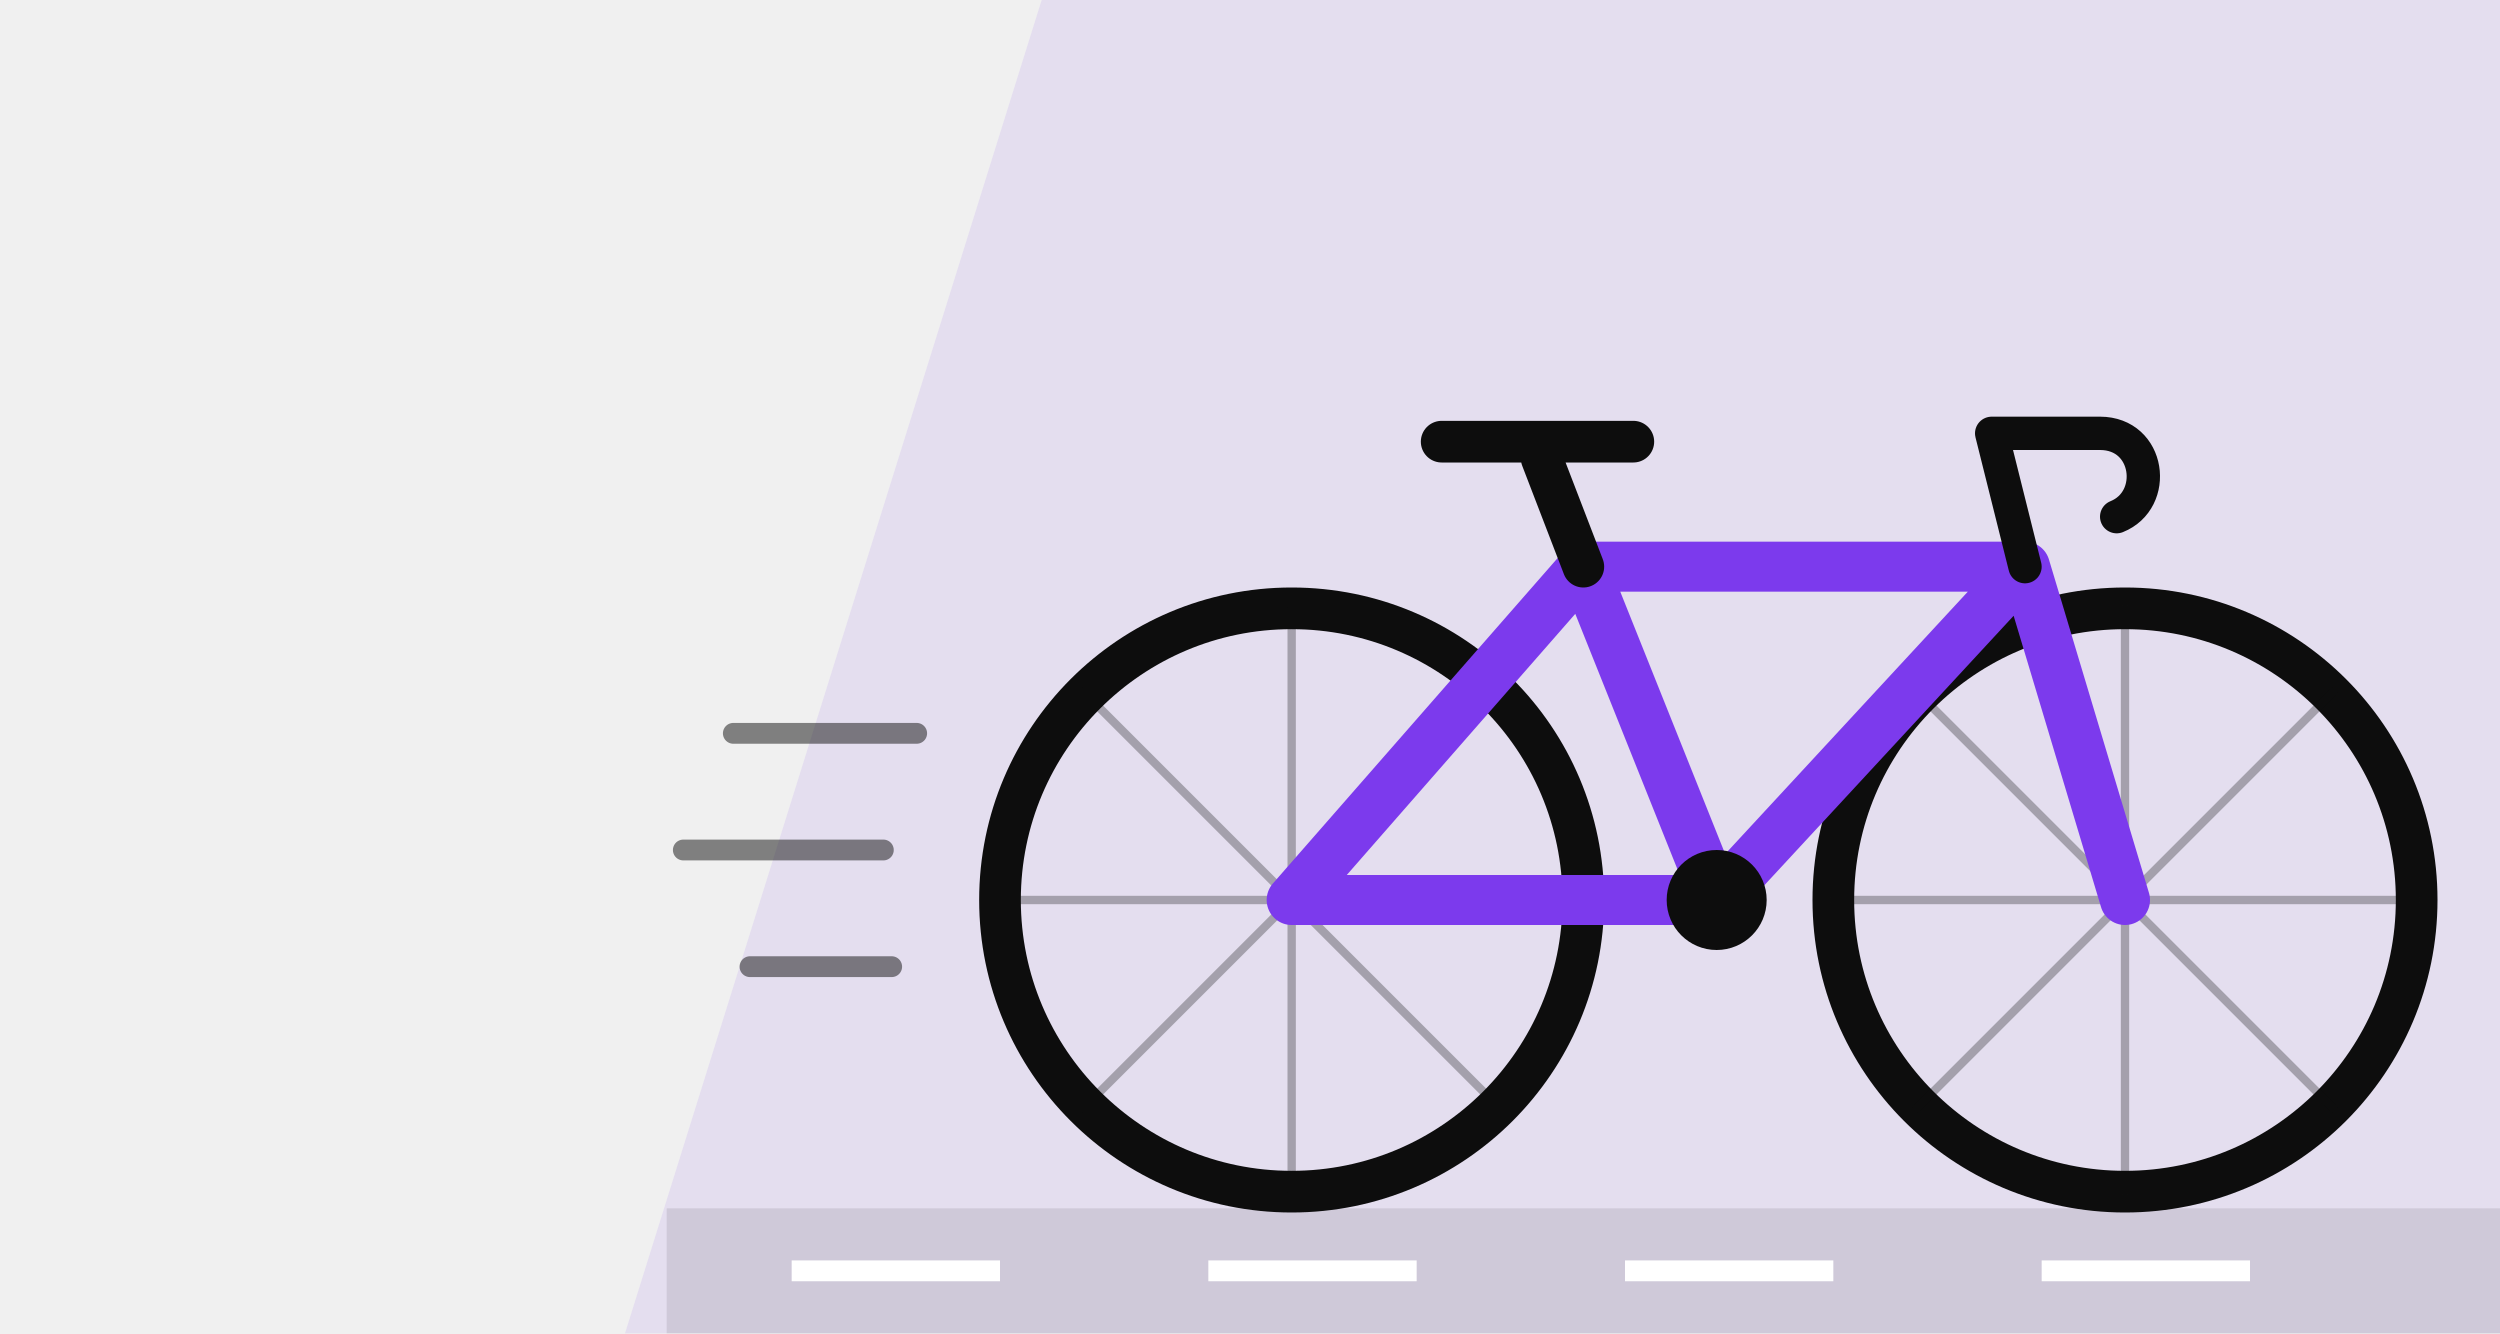
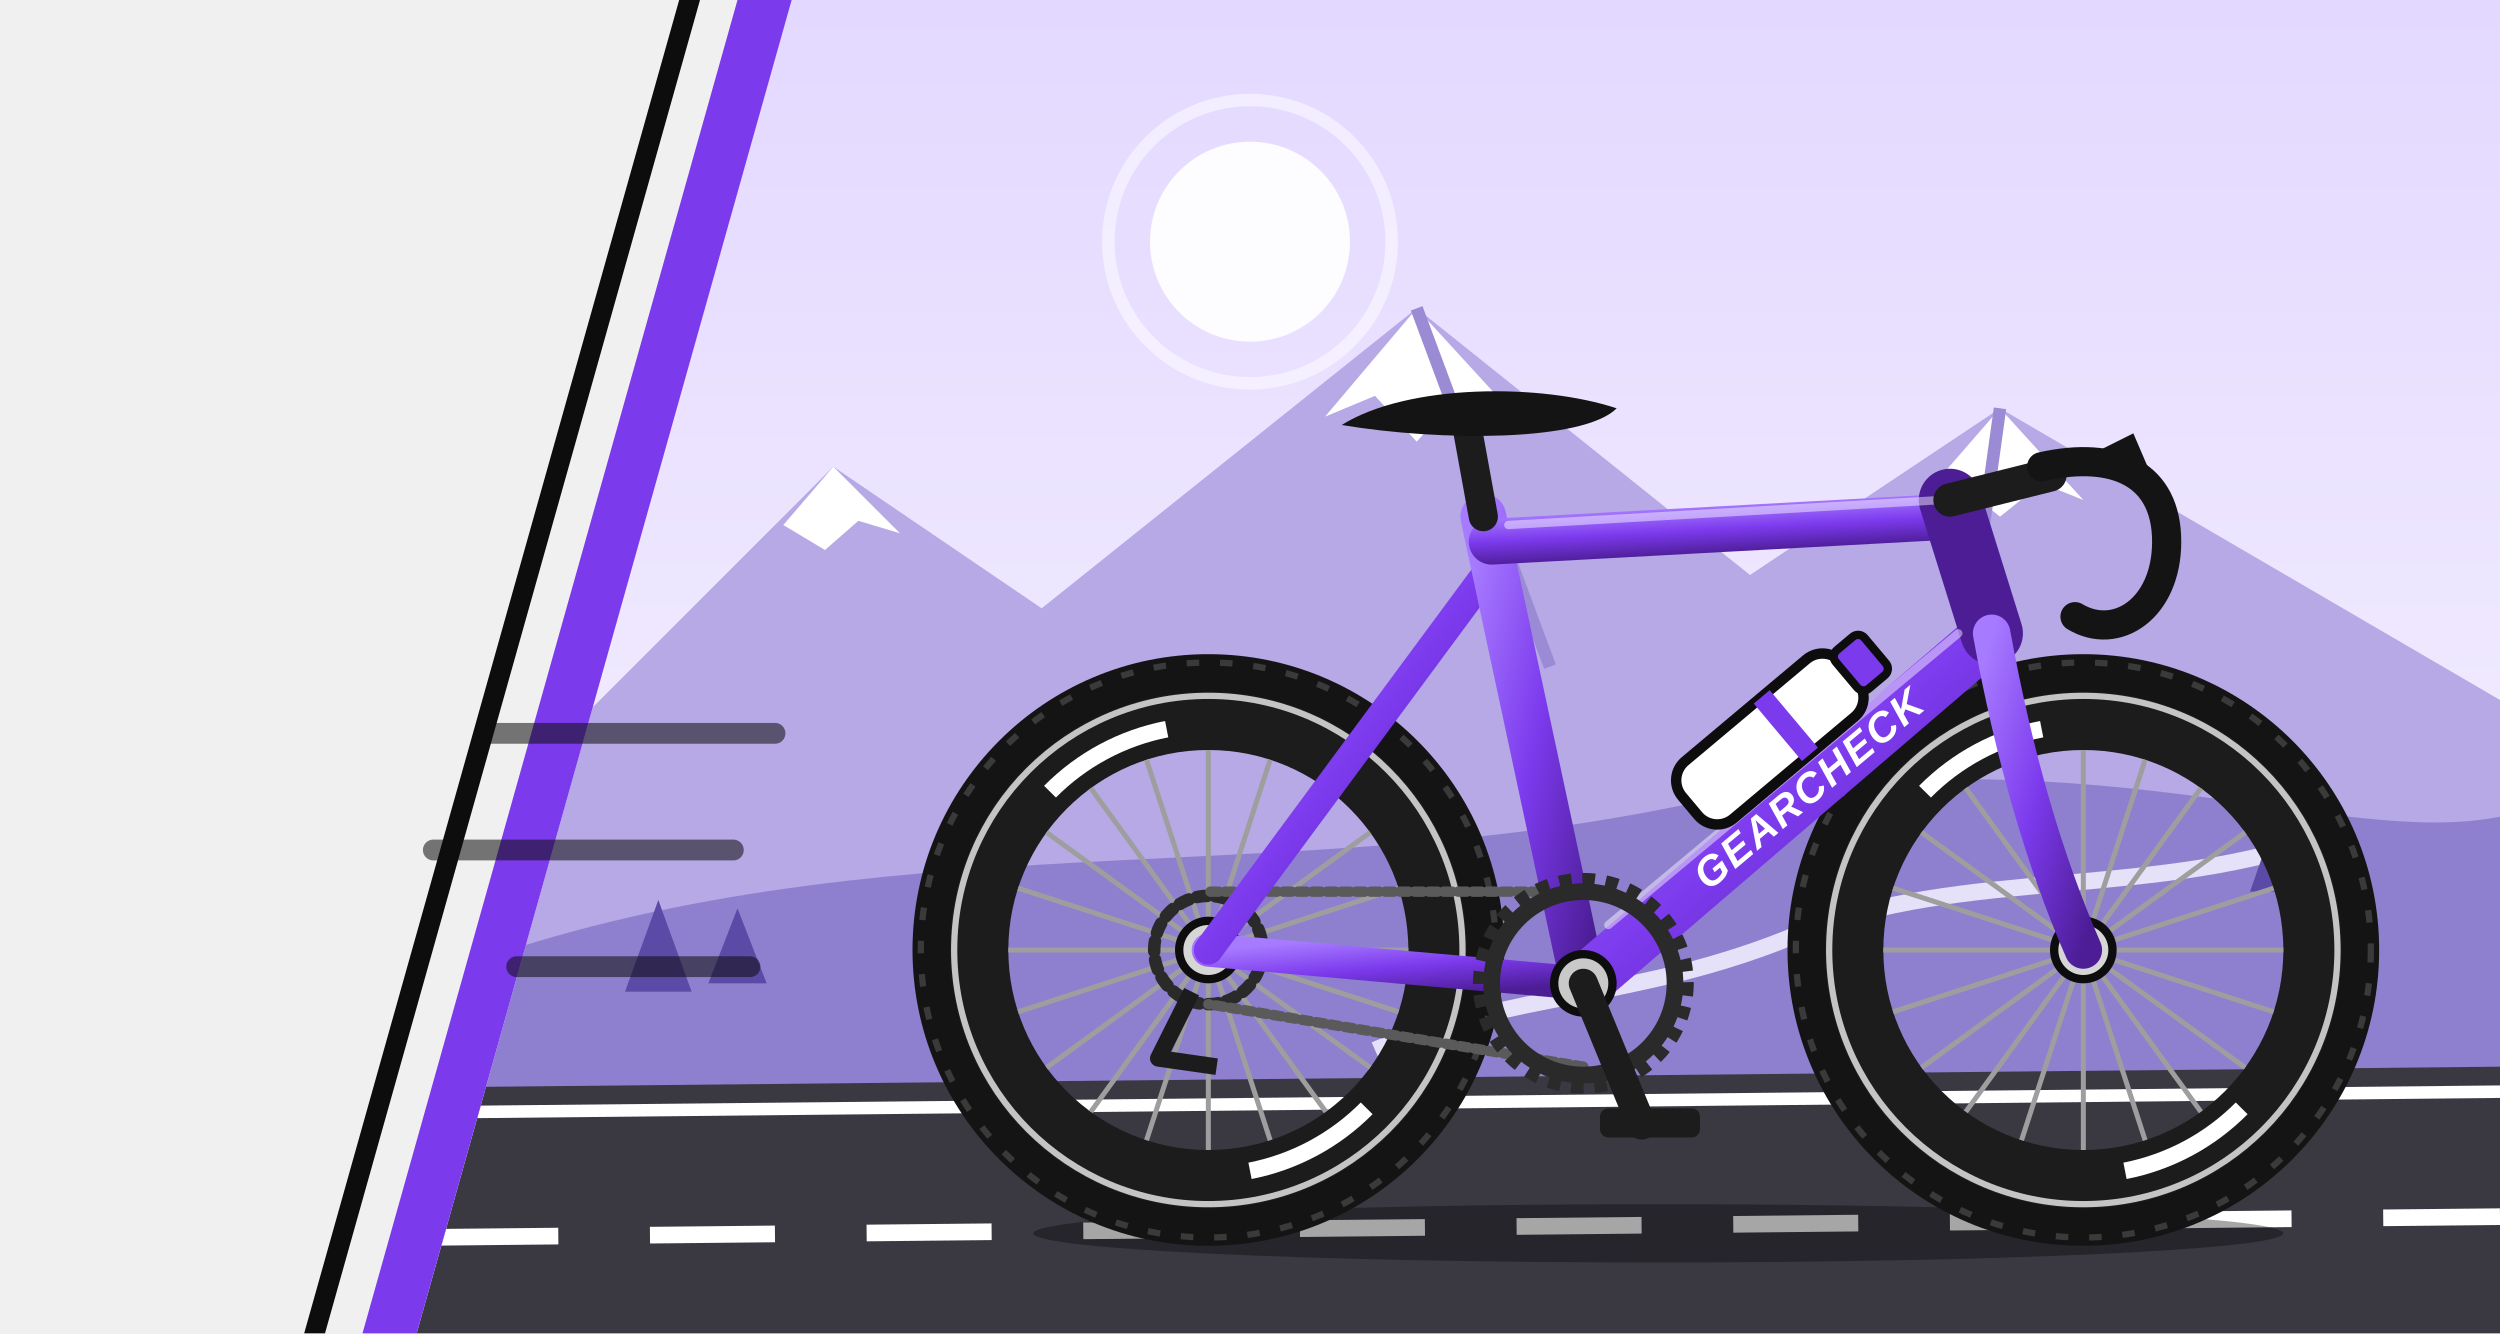
<svg xmlns="http://www.w3.org/2000/svg" viewBox="0 0 600 320" aria-hidden="true">
-   <polygon points="250,0 600,0 600,320 150,320" fill="#7c3aed" opacity="0.1" />
-   <rect x="160" y="290" width="440" height="30" fill="#0d0d0d" opacity="0.1" />
-   <path d="M190 305H240M290 305H340M390 305H440M490 305H540" stroke="#ffffff" stroke-width="5" />
-   <g fill="none" stroke="#0d0d0d" stroke-linecap="round" stroke-linejoin="round">
-     <circle cx="310" cy="216" r="70" stroke-width="10" />
-     <circle cx="510" cy="216" r="70" stroke-width="10" />
-     <g stroke-width="2" opacity="0.3">
-       <path d="M310 146V286M240 216H380M260 166 360 266M360 166 260 266" />
-       <path d="M510 146V286M440 216H580M460 166 560 266M560 166 460 266" />
+   <defs>
+     <clipPath id="panel">
+       <polygon points="190,0 600,0 600,320 100,320" />
+     </clipPath>
+     <linearGradient id="sky" x1="0" y1="0" x2="0" y2="1">
+       <stop offset="0" stop-color="#e3d8ff" />
+       <stop offset="1" stop-color="#faf8ff" />
+     </linearGradient>
+     <linearGradient id="frame" x1="0" y1="0" x2="1" y2="1">
+       <stop offset="0" stop-color="#a77bff" />
+       <stop offset="0.5" stop-color="#7c3aed" />
+       <stop offset="1" stop-color="#4c1d95" />
+     </linearGradient>
+     <g id="spokes" stroke="#9e9e9e" stroke-width="1.2">
+       <path d="M0-48V48" />
+       <path d="M0-48V48" transform="rotate(18)" />
+       <path d="M0-48V48" transform="rotate(36)" />
+       <path d="M0-48V48" transform="rotate(54)" />
+       <path d="M0-48V48" transform="rotate(72)" />
+       <path d="M0-48V48" transform="rotate(90)" />
+       <path d="M0-48V48" transform="rotate(108)" />
+       <path d="M0-48V48" transform="rotate(126)" />
+       <path d="M0-48V48" transform="rotate(144)" />
+       <path d="M0-48V48" transform="rotate(162)" />
    </g>
-     <path d="M310 216 380 136H486L510 216M380 136 412 216H310M412 216 486 136" stroke="#7c3aed" stroke-width="12" />
-     <path d="M380 136 370 110M346 106H392" stroke-width="10" />
-     <path d="M486 136 478 104H504C516 104 518 120 508 124" stroke-width="8" />
-     <circle cx="412" cy="216" r="12" fill="#0d0d0d" stroke-width="0" />
+     <g id="wheel">
+       <circle r="66" fill="none" stroke="#141414" stroke-width="10" />
+       <circle r="69" fill="none" stroke="#3a3a3a" stroke-width="1.5" stroke-dasharray="3 5" />
+       <circle r="55" fill="none" stroke="#1c1c1c" stroke-width="14" />
+       <circle r="61" fill="none" stroke="#c4c4c4" stroke-width="1.5" />
+       <path d="M-38-38A54 54 0 0 1-10-53M38 38A54 54 0 0 1 10 53" fill="none" stroke="#ffffff" stroke-width="4" />
+       <use href="#spokes" />
+       <circle r="7" fill="#d6d6d6" stroke="#0d0d0d" stroke-width="2" />
+     </g>
+   </defs>
+   <g clip-path="url(#panel)">
+     <rect width="600" height="320" fill="url(#sky)" />
+     <circle cx="300" cy="58" r="24" fill="#ffffff" opacity="0.9" />
+     <circle cx="300" cy="58" r="34" fill="none" stroke="#ffffff" stroke-width="3" opacity="0.5" />
+     <polygon points="100,212 200,112 250,146 340,74 420,138 480,98 600,168 600,230 100,230" fill="#b6a9e6" />
+     <polygon points="340,74 362,98 350,95 340,106 330,95 318,100" fill="#ffffff" />
+     <polygon points="200,112 216,128 206,125 198,132 188,126" fill="#ffffff" />
+     <polygon points="480,98 500,120 490,116 480,124 470,116 460,121" fill="#ffffff" />
+     <path d="M340 74 372 160M480 98 470 170" stroke="#9a8bd4" stroke-width="3" />
+     <path d="M100 236C200 196 300 214 400 194S560 204 600 196V262H100Z" fill="#8f80cf" />
+     <path d="M560 200C520 216 470 208 432 224S362 238 330 252" fill="none" stroke="#f4f2ff" stroke-width="4" opacity="0.85" />
+     <g fill="#5b4aa6">
+       <path d="M150 238l8-22 8 22zM170 236l7-18 7 18zM540 214l7-20 7 20zM556 216l6-16 6 16z" />
+     </g>
+     <polygon points="0,262 600,256 600,320 0,320" fill="#3a3942" />
+     <path d="M0 268 600 262" stroke="#ffffff" stroke-width="3" />
+     <path d="M0 298 600 292" stroke="#ffffff" stroke-width="4" stroke-dasharray="30 22" />
+     <ellipse cx="398" cy="296" rx="150" ry="7" fill="#000000" opacity="0.35" />
  </g>
-   <g stroke="#0d0d0d" stroke-width="5" stroke-linecap="round" opacity="0.5">
-     <path d="M176 176h44M164 204h48M180 232h34" />
+   <polygon points="177,0 190,0 100,320 87,320" fill="#7c3aed" />
+   <polygon points="163,0 168,0 78,320 73,320" fill="#0d0d0d" />
+   <g stroke="#0d0d0d" stroke-width="5" stroke-linecap="round" opacity="0.55">
+     <path d="M118 176H186M104 204H176M124 232H180" />
  </g>
+   <use href="#wheel" x="290" y="228" />
+   <use href="#wheel" x="500" y="228" />
+   <g fill="none" stroke-linecap="round" stroke-linejoin="round">
+     <circle cx="290" cy="228" r="13" stroke="#2a2a2a" stroke-width="3" stroke-dasharray="2.5 2" />
+     <path d="M380 214H290M380 256 290 241" stroke="#5a5a5a" stroke-width="2.5" stroke-dasharray="2 1.5" />
+     <path d="M290 228 380 236" stroke="url(#frame)" stroke-width="8" />
+     <path d="M290 228 358 136" stroke="url(#frame)" stroke-width="7" />
+     <path d="M380 236 356 124" stroke="url(#frame)" stroke-width="11" />
+     <path d="M358 130 468 124" stroke="url(#frame)" stroke-width="11" />
+     <path d="M380 236 478 152" stroke="url(#frame)" stroke-width="13" />
+     <path d="M468 120 478 152" stroke="#4c1d95" stroke-width="15" />
+     <path d="M478 152Q486 196 500 228" stroke="url(#frame)" stroke-width="9" />
+     <path d="M362 126 466 120M386 222 470 152" stroke="#ffffff" stroke-width="2" opacity="0.45" />
+     <path d="M356 124 352 102" stroke="#1c1c1c" stroke-width="7" />
+     <path d="M468 120 492 114" stroke="#1c1c1c" stroke-width="8" />
+     <path d="M490 112C508 108 520 114 520 130 520 146 508 154 498 148" stroke="#141414" stroke-width="7" />
+   </g>
+   <path d="M322 102C338 92 370 92 388 98 380 106 346 106 322 102Z" fill="#141414" />
+   <path d="M500 110 512 104 518 118Z" fill="#141414" />
+   <text transform="translate(410 214) rotate(-40)" font-family="Arial Black, Arial, Helvetica, sans-serif" font-weight="900" font-style="italic" font-size="10" fill="#ffffff" letter-spacing="0.5">GEARCHECK</text>
+   <g transform="translate(424 178) rotate(50)">
+     <rect x="-9" y="-26" width="18" height="50" rx="6" fill="#ffffff" stroke="#0d0d0d" stroke-width="2.5" />
+     <rect x="-6" y="-34" width="12" height="9" rx="2" fill="#7c3aed" stroke="#0d0d0d" stroke-width="2" />
+     <path d="M-9-6H9" stroke="#7c3aed" stroke-width="5" />
+   </g>
+   <circle cx="380" cy="236" r="22" fill="none" stroke="#2a2a2a" stroke-width="4" />
+   <circle cx="380" cy="236" r="25" fill="none" stroke="#2a2a2a" stroke-width="3" stroke-dasharray="3 2.6" />
+   <circle cx="380" cy="236" r="7" fill="#c9c9c9" stroke="#0d0d0d" stroke-width="2" />
+   <path d="M380 236 394 270" stroke="#1c1c1c" stroke-width="7" stroke-linecap="round" />
+   <rect x="384" y="266" width="24" height="7" rx="2" fill="#1c1c1c" />
+   <path d="M286 238 278 254 292 256" fill="none" stroke="#1c1c1c" stroke-width="4" stroke-linejoin="round" />
</svg>
